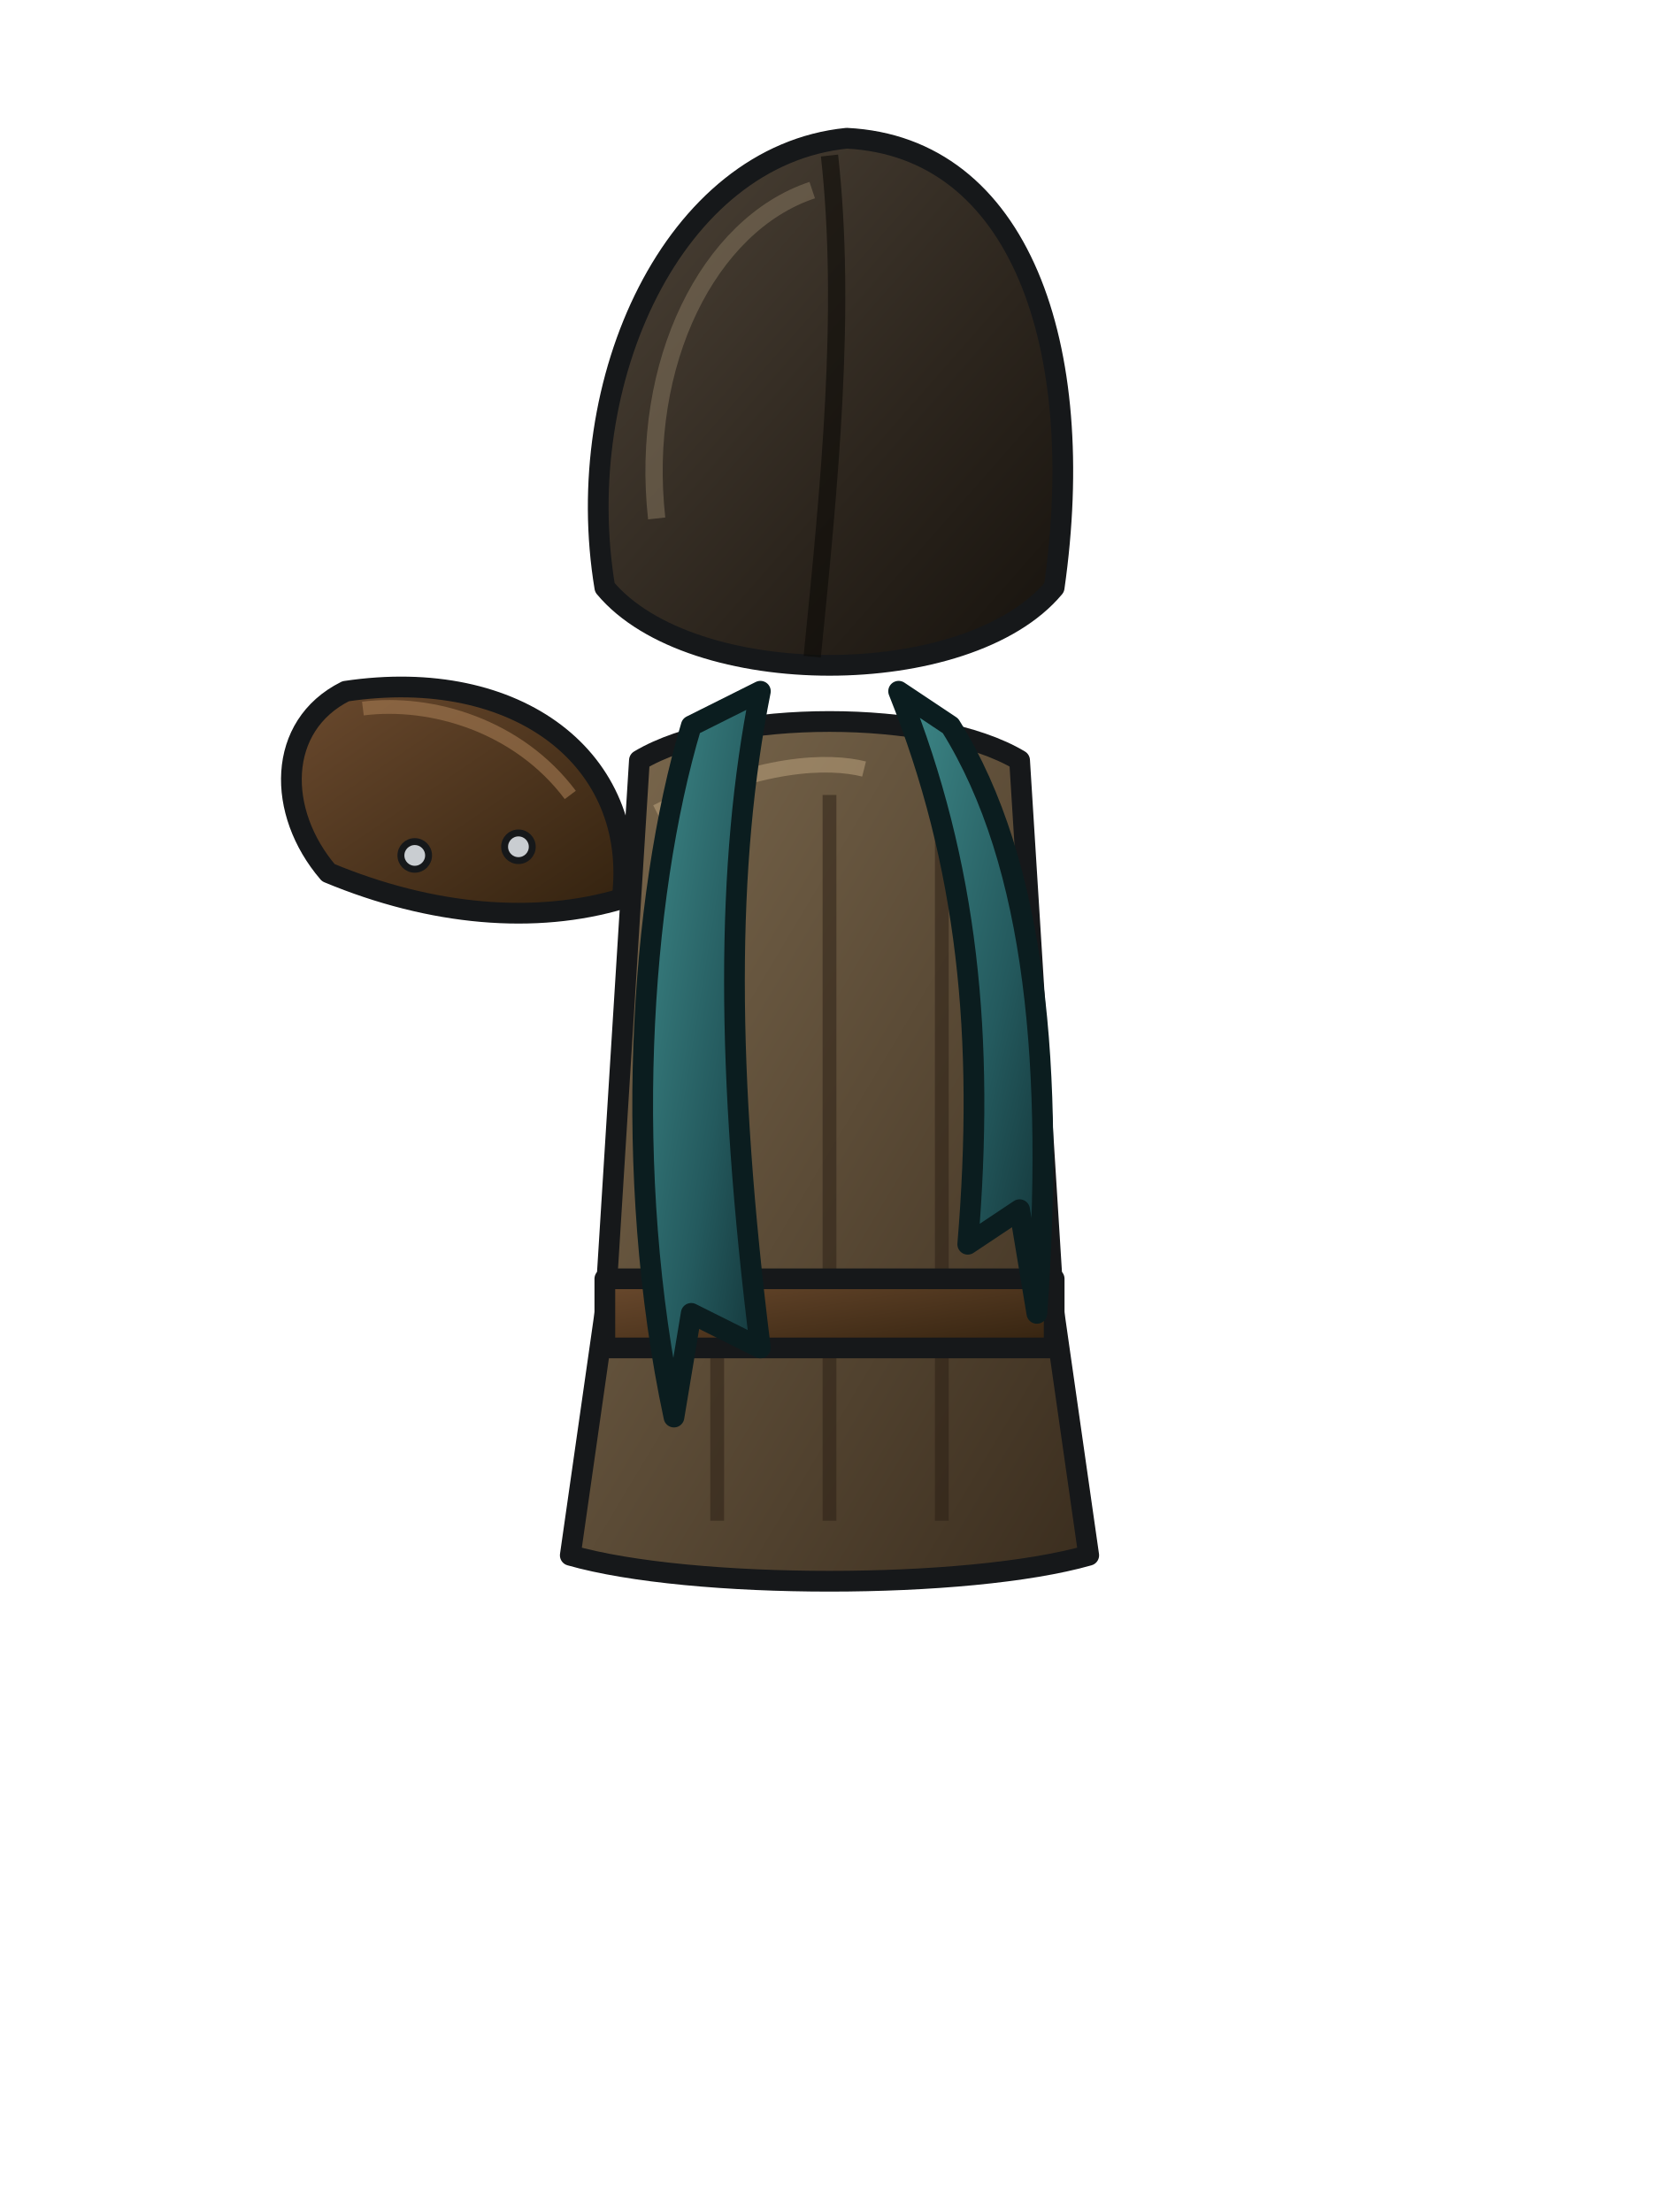
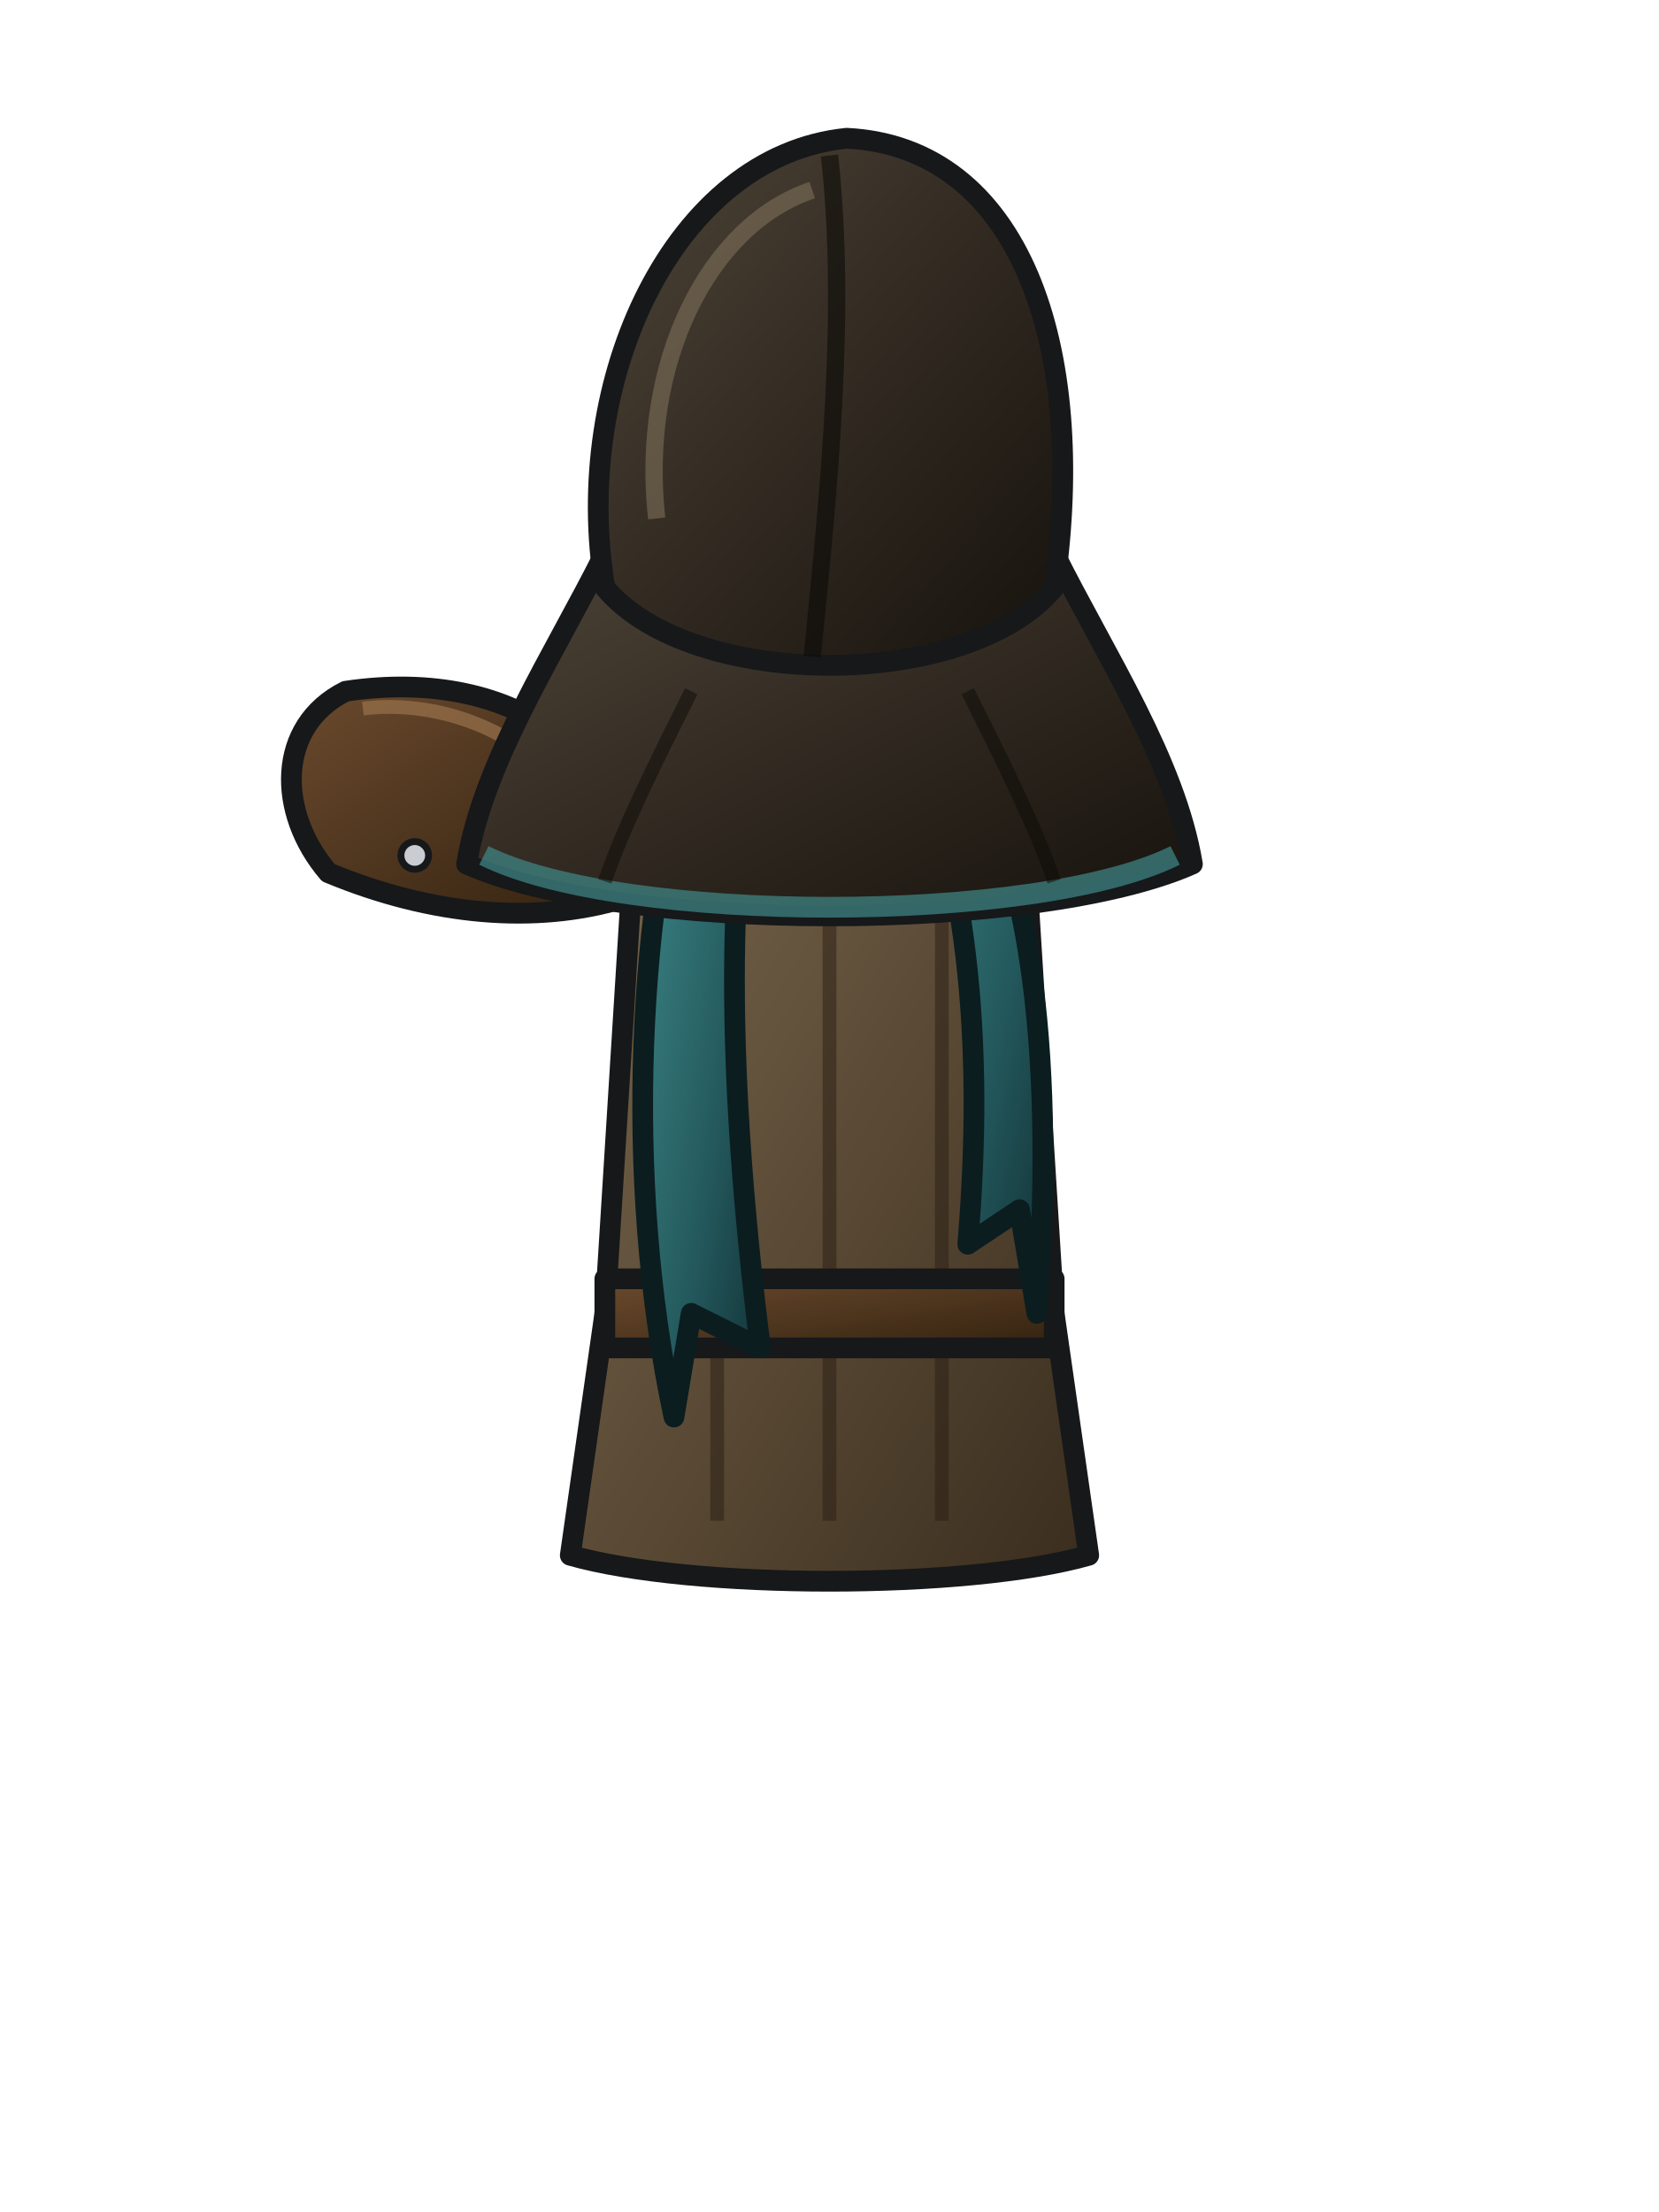
<svg xmlns="http://www.w3.org/2000/svg" viewBox="0 0 96 128" width="96" height="128">
  <defs>
    <linearGradient id="steel" x1="0" y1="0" x2="1" y2="1">
      <stop offset="0" stop-color="#c3c7cb" />
      <stop offset="0.45" stop-color="#7f8489" />
      <stop offset="1" stop-color="#3a3e42" />
    </linearGradient>
    <linearGradient id="steelD" x1="0" y1="0" x2="1" y2="1">
      <stop offset="0" stop-color="#8d9297" />
      <stop offset="1" stop-color="#2b2e32" />
    </linearGradient>
    <linearGradient id="helmG" x1="0" y1="0" x2="1" y2="0.6">
      <stop offset="0" stop-color="#d2d6d9" />
      <stop offset="0.5" stop-color="#868b90" />
      <stop offset="1" stop-color="#34373b" />
    </linearGradient>
    <linearGradient id="capeG" x1="0" y1="0" x2="0.4" y2="1">
      <stop offset="0" stop-color="#8e1f1c" />
      <stop offset="0.6" stop-color="#651414" />
      <stop offset="1" stop-color="#3a0b0c" />
    </linearGradient>
    <linearGradient id="furG" x1="0" y1="0" x2="1" y2="1">
      <stop offset="0" stop-color="#806b53" />
      <stop offset="1" stop-color="#3b2f24" />
    </linearGradient>
    <linearGradient id="leatherG" x1="0" y1="0" x2="1" y2="1">
      <stop offset="0" stop-color="#6b4a2e" />
      <stop offset="1" stop-color="#33220f" />
    </linearGradient>
    <linearGradient id="quiltG" x1="0" y1="0" x2="1" y2="1">
      <stop offset="0" stop-color="#7d6a4f" />
      <stop offset="1" stop-color="#3a2d1e" />
    </linearGradient>
    <linearGradient id="hoodG" x1="0" y1="0" x2="1" y2="1">
      <stop offset="0" stop-color="#4e4438" />
      <stop offset="0.6" stop-color="#2c251d" />
      <stop offset="1" stop-color="#16120d" />
    </linearGradient>
    <linearGradient id="scarfG" x1="0" y1="0" x2="1" y2="1">
      <stop offset="0" stop-color="#3f8a8a" />
      <stop offset="0.6" stop-color="#245a5e" />
      <stop offset="1" stop-color="#123236" />
    </linearGradient>
    <linearGradient id="trouserG" x1="0" y1="0" x2="1" y2="0">
      <stop offset="0" stop-color="#4a3f34" />
      <stop offset="1" stop-color="#231c15" />
    </linearGradient>
    <linearGradient id="robeG" x1="0" y1="0" x2="1" y2="1">
      <stop offset="0" stop-color="#4f3e80" />
      <stop offset="0.55" stop-color="#2e2350" />
      <stop offset="1" stop-color="#150f28" />
    </linearGradient>
    <linearGradient id="robeD" x1="0" y1="0" x2="1" y2="1">
      <stop offset="0" stop-color="#352a5c" />
      <stop offset="1" stop-color="#110c22" />
    </linearGradient>
    <linearGradient id="hatG" x1="0" y1="0" x2="1" y2="1">
      <stop offset="0" stop-color="#5a4d42" />
      <stop offset="0.6" stop-color="#2e251e" />
      <stop offset="1" stop-color="#15110d" />
    </linearGradient>
    <linearGradient id="skinG" x1="0" y1="0" x2="1" y2="1">
      <stop offset="0" stop-color="#e2cfb0" />
      <stop offset="1" stop-color="#9c8466" />
    </linearGradient>
    <pattern id="mail" width="3" height="3" patternUnits="userSpaceOnUse">
      <rect width="3" height="3" fill="#3d4145" />
      <circle cx="1.5" cy="1.5" r="0.9" fill="#80858a" />
    </pattern>
  </defs>
  <g stroke="#16181a" stroke-width="1.2" stroke-linejoin="round">
    <path d="M37 44 C42 41 54 41 59 44 L61 76 L63 90 C56 92 40 92 33 90 L35 76 Z" fill="url(#quiltG)" />
    <path d="M41.5 46 L41.5 88" stroke="#2a1f14" stroke-width="0.8" stroke-opacity="0.5" fill="none" />
    <path d="M48 46 L48 88" stroke="#2a1f14" stroke-width="0.8" stroke-opacity="0.5" fill="none" />
    <path d="M54.5 46 L54.5 88" stroke="#2a1f14" stroke-width="0.8" stroke-opacity="0.5" fill="none" />
    <path d="M38 47 C44 44 48 44 50 44.5" stroke="#c2a882" stroke-width="0.9" stroke-opacity="0.5" fill="none" />
    <path d="M35 74 L61 74 L61 78 L35 78 Z" fill="url(#leatherG)" />
    <path d="M44 40 C42 50 42 62 44 78 L40 76 L39 82 C36 68 37 52 40 42 Z" fill="url(#scarfG)" stroke="#0b1d1f" />
    <path d="M52 40 C56 50 57 60 56 72 L59 70 L60 76 C61 62 60 50 55 42 Z" fill="url(#scarfG)" stroke="#0b1d1f" />
    <path d="M36 52 C37 44 30 38.5 20 40 C16 42 16 47 19 50.5 C25 53 31 53.5 36 52 Z" fill="url(#leatherG)" />
    <path d="M33 46 C30 42 25 40.5 21 41" stroke="#a37a52" stroke-width="0.8" stroke-opacity="0.6" fill="none" />
    <circle cx="30" cy="49" r="0.8" fill="#c9cdd1" stroke-width="0.4" />
    <circle cx="24" cy="49.5" r="0.8" fill="#c9cdd1" stroke-width="0.4" />
+     <path d="M35 32 C32 38 28 44 27 50 C36 54 60 54 69 50 C68 44 64 38 61 32 Z" fill="url(#hoodG)" />
+     <path d="M28 49.5 C36 53.5 60 53.5 68 49.5" stroke="#3f8a8a" stroke-width="1.2" stroke-opacity="0.7" fill="none" />
+     <path d="M40 40 C38 44 36 48 35 51 M56 40 C58 44 60 48 61 51" stroke="#0d0a07" stroke-width="0.8" stroke-opacity="0.5" fill="none" />
    <path d="M35 34 C33 22 39 9 49 8 C59 8.5 63 20 61 34 C56 40 40 40 35 34 Z" fill="url(#hoodG)" />
    <path d="M38 30 C37 21 41 13 47 11" stroke="#8a7a62" stroke-width="1" stroke-opacity="0.5" fill="none" />
    <path d="M48 9 C49 18 48 28 47 38" stroke="#0d0a07" stroke-width="1" stroke-opacity="0.6" fill="none" />
  </g>
</svg>
